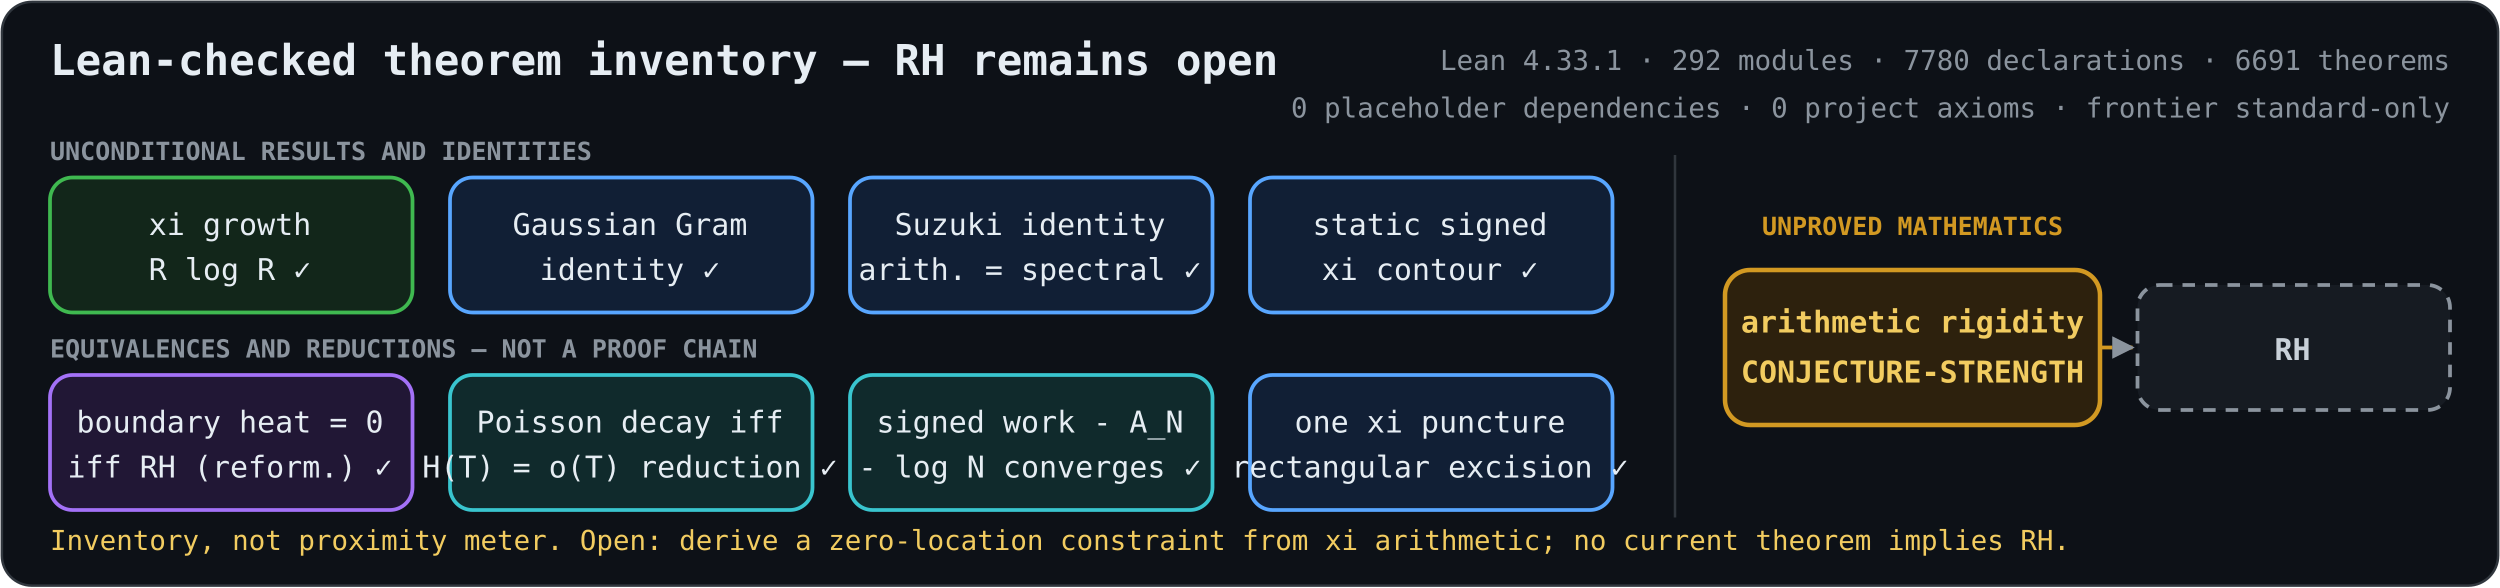
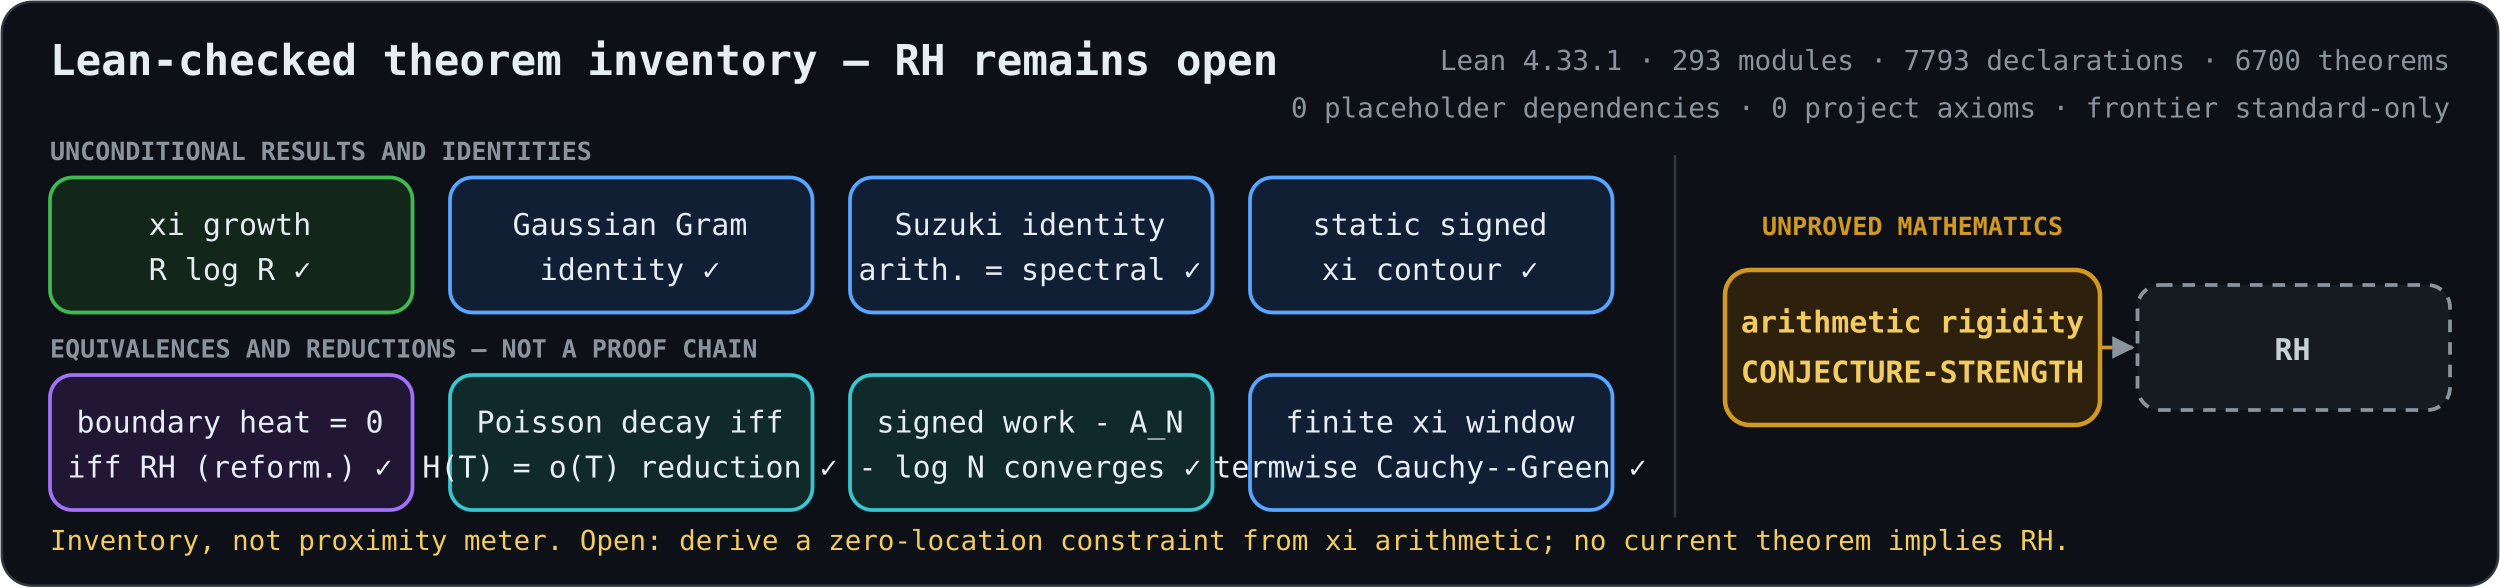
<svg xmlns="http://www.w3.org/2000/svg" role="img" aria-labelledby="title description" viewBox="0 0 1000 235">
  <defs>
    <marker id="arrow" viewBox="0 0 10 10" refX="9" refY="5" markerWidth="6" markerHeight="6" orient="auto-start-reverse">
      <path d="M 0 0 L 10 5 L 0 10 z" fill="#8b949e" />
    </marker>
    <style>
      .bg { fill: #0d1117; stroke: #30363d; }
      text { fill: #e6edf3; font-family: ui-monospace, SFMono-Regular, Menlo, Consolas, monospace; font-size: 12px; text-anchor: middle; }
      .heading { font-size: 17px; font-weight: 700; text-anchor: start; }
      .metrics { fill: #8b949e; font-size: 11px; text-anchor: end; }
      .proved rect { fill: #12261a; stroke: #3fb950; stroke-width: 1.5; }
      .proved.equivalence rect { fill: #211735; stroke: #a371f7; }
      .proved.bridge rect { fill: #111f35; stroke: #58a6ff; }
      .proved.reduction rect { fill: #102a2c; stroke: #39c5cf; }
      .open rect { fill: #2d210d; stroke: #d29922; stroke-width: 1.8; }
      .goal rect { fill: #161b22; stroke: #8b949e; stroke-width: 1.5; stroke-dasharray: 5 4; }
      .open text { fill: #f2cc60; font-weight: 700; }
      .goal text { fill: #c9d1d9; font-weight: 700; }
      .open-edge { fill: none; stroke: #d29922; stroke-width: 1.5; stroke-dasharray: 5 4; marker-end: url(#arrow); }
      .section { fill: #8b949e; font-size: 10px; font-weight: 700; text-anchor: start; }
      .gap-label { fill: #d29922; font-size: 10px; font-weight: 700; }
      .frontier { fill: #f2cc60; font-size: 11px; text-anchor: start; }
    </style>
  </defs>
  <rect class="bg" x="0.75" y="0.75" width="998.5" height="233.5" rx="12" />
  <text class="heading" x="20" y="30">Lean-checked theorem inventory — RH remains open</text>
-   <text class="metrics" x="980" y="28">Lean 4.33.1 · 292 modules · 7780 declarations · 6691 theorems</text>
+   <text class="metrics" x="980" y="28">Lean 4.33.1 · 293 modules · 7793 declarations · 6700 theorems</text>
  <text class="metrics" x="980" y="47">0 placeholder dependencies · 0 project axioms · frontier standard-only</text>
  <text class="section" x="20" y="64">UNCONDITIONAL RESULTS AND IDENTITIES</text>
  <text class="section" x="20" y="143">EQUIVALENCES AND REDUCTIONS — NOT A PROOF CHAIN</text>
  <line x1="670" y1="62" x2="670" y2="207" stroke="#30363d" />
  <text class="gap-label" x="765" y="94">UNPROVED MATHEMATICS</text>
  <path class="open-edge" d="M840 139 H853" />
  <g class="proved unconditional">
    <rect x="20" y="71" width="145" height="54" rx="9" />
    <text x="92" y="94">xi growth</text>
    <text x="92" y="112">R log R  ✓</text>
  </g>
  <g class="proved bridge">
    <rect x="180" y="71" width="145" height="54" rx="9" />
    <text x="252" y="94">Gaussian Gram</text>
    <text x="252" y="112">identity  ✓</text>
  </g>
  <g class="proved bridge">
    <rect x="340" y="71" width="145" height="54" rx="9" />
    <text x="412" y="94">Suzuki identity</text>
    <text x="412" y="112">arith. = spectral  ✓</text>
  </g>
  <g class="proved bridge">
    <rect x="500" y="71" width="145" height="54" rx="9" />
    <text x="572" y="94">static signed</text>
    <text x="572" y="112">xi contour  ✓</text>
  </g>
  <g class="proved equivalence">
    <rect x="20" y="150" width="145" height="54" rx="9" />
    <text x="92" y="173">boundary heat = 0</text>
    <text x="92" y="191">iff RH (reform.)  ✓</text>
  </g>
  <g class="proved reduction">
    <rect x="180" y="150" width="145" height="54" rx="9" />
    <text x="252" y="173">Poisson decay iff</text>
    <text x="252" y="191">H(T) = o(T) reduction  ✓</text>
  </g>
  <g class="proved reduction">
    <rect x="340" y="150" width="145" height="54" rx="9" />
    <text x="412" y="173">signed work - A_N</text>
    <text x="412" y="191">- log N converges  ✓</text>
  </g>
  <g class="proved bridge">
    <rect x="500" y="150" width="145" height="54" rx="9" />
-     <text x="572" y="173">one xi puncture</text>
-     <text x="572" y="191">rectangular excision  ✓</text>
+     <text x="572" y="173">finite xi window</text>
+     <text x="572" y="191">termwise Cauchy--Green  ✓</text>
  </g>
  <g class="open">
    <rect x="690" y="108" width="150" height="62" rx="10" />
    <text x="765" y="133">arithmetic rigidity</text>
    <text x="765" y="153">CONJECTURE-STRENGTH</text>
  </g>
  <g class="goal">
    <rect x="855" y="114" width="125" height="50" rx="9" />
    <text x="917" y="144">RH</text>
  </g>
  <text class="frontier" x="20" y="220">Inventory, not proximity meter. Open: derive a zero-location constraint from xi arithmetic; no current theorem implies RH.</text>
</svg>
